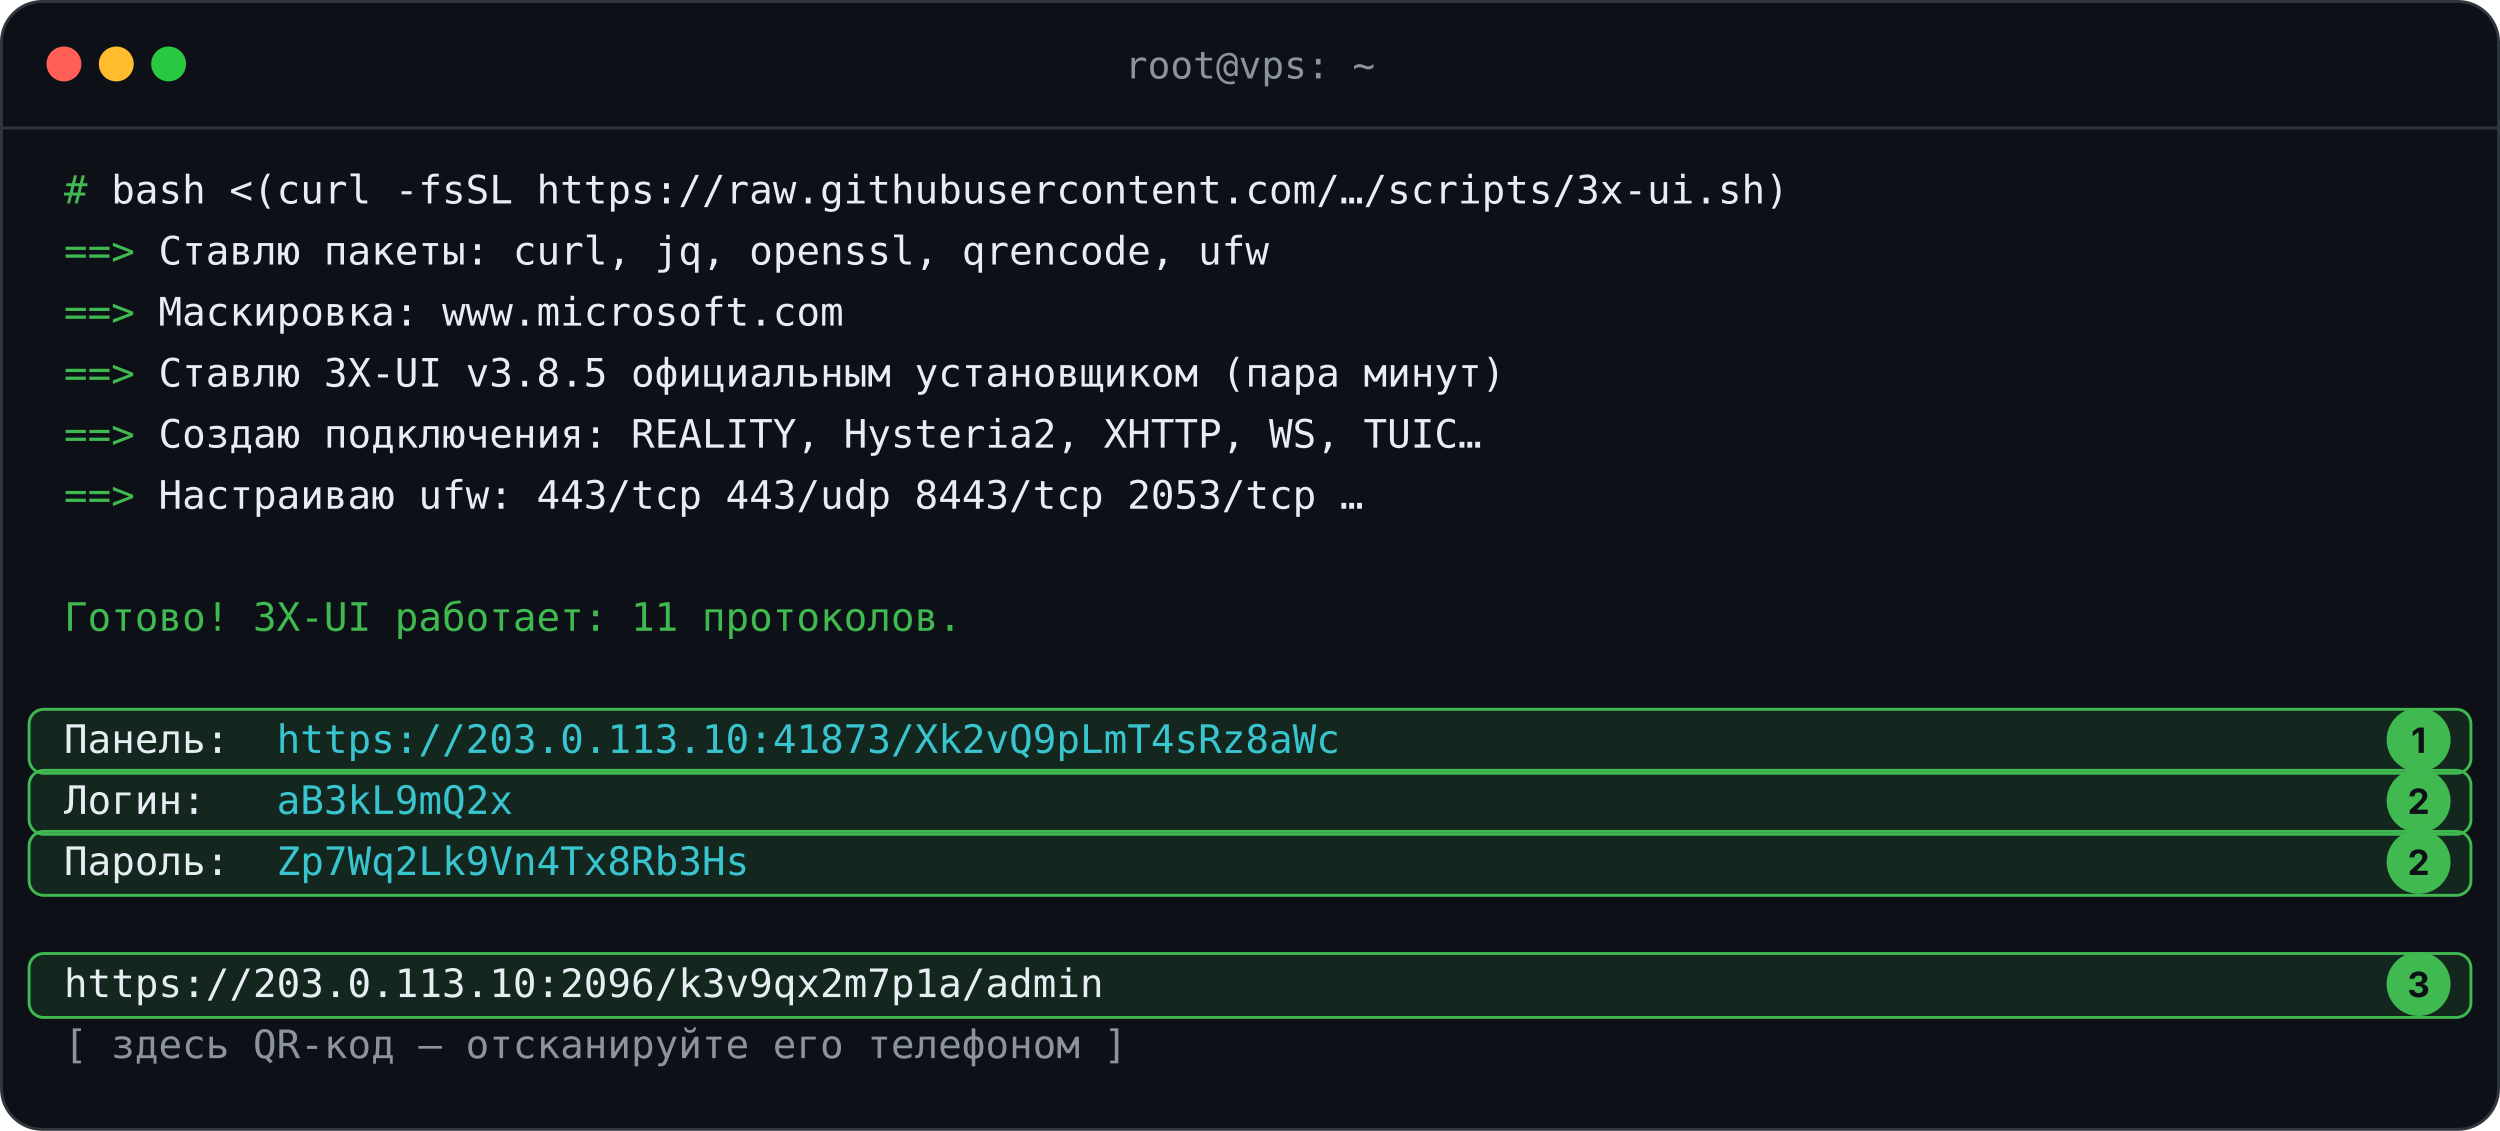
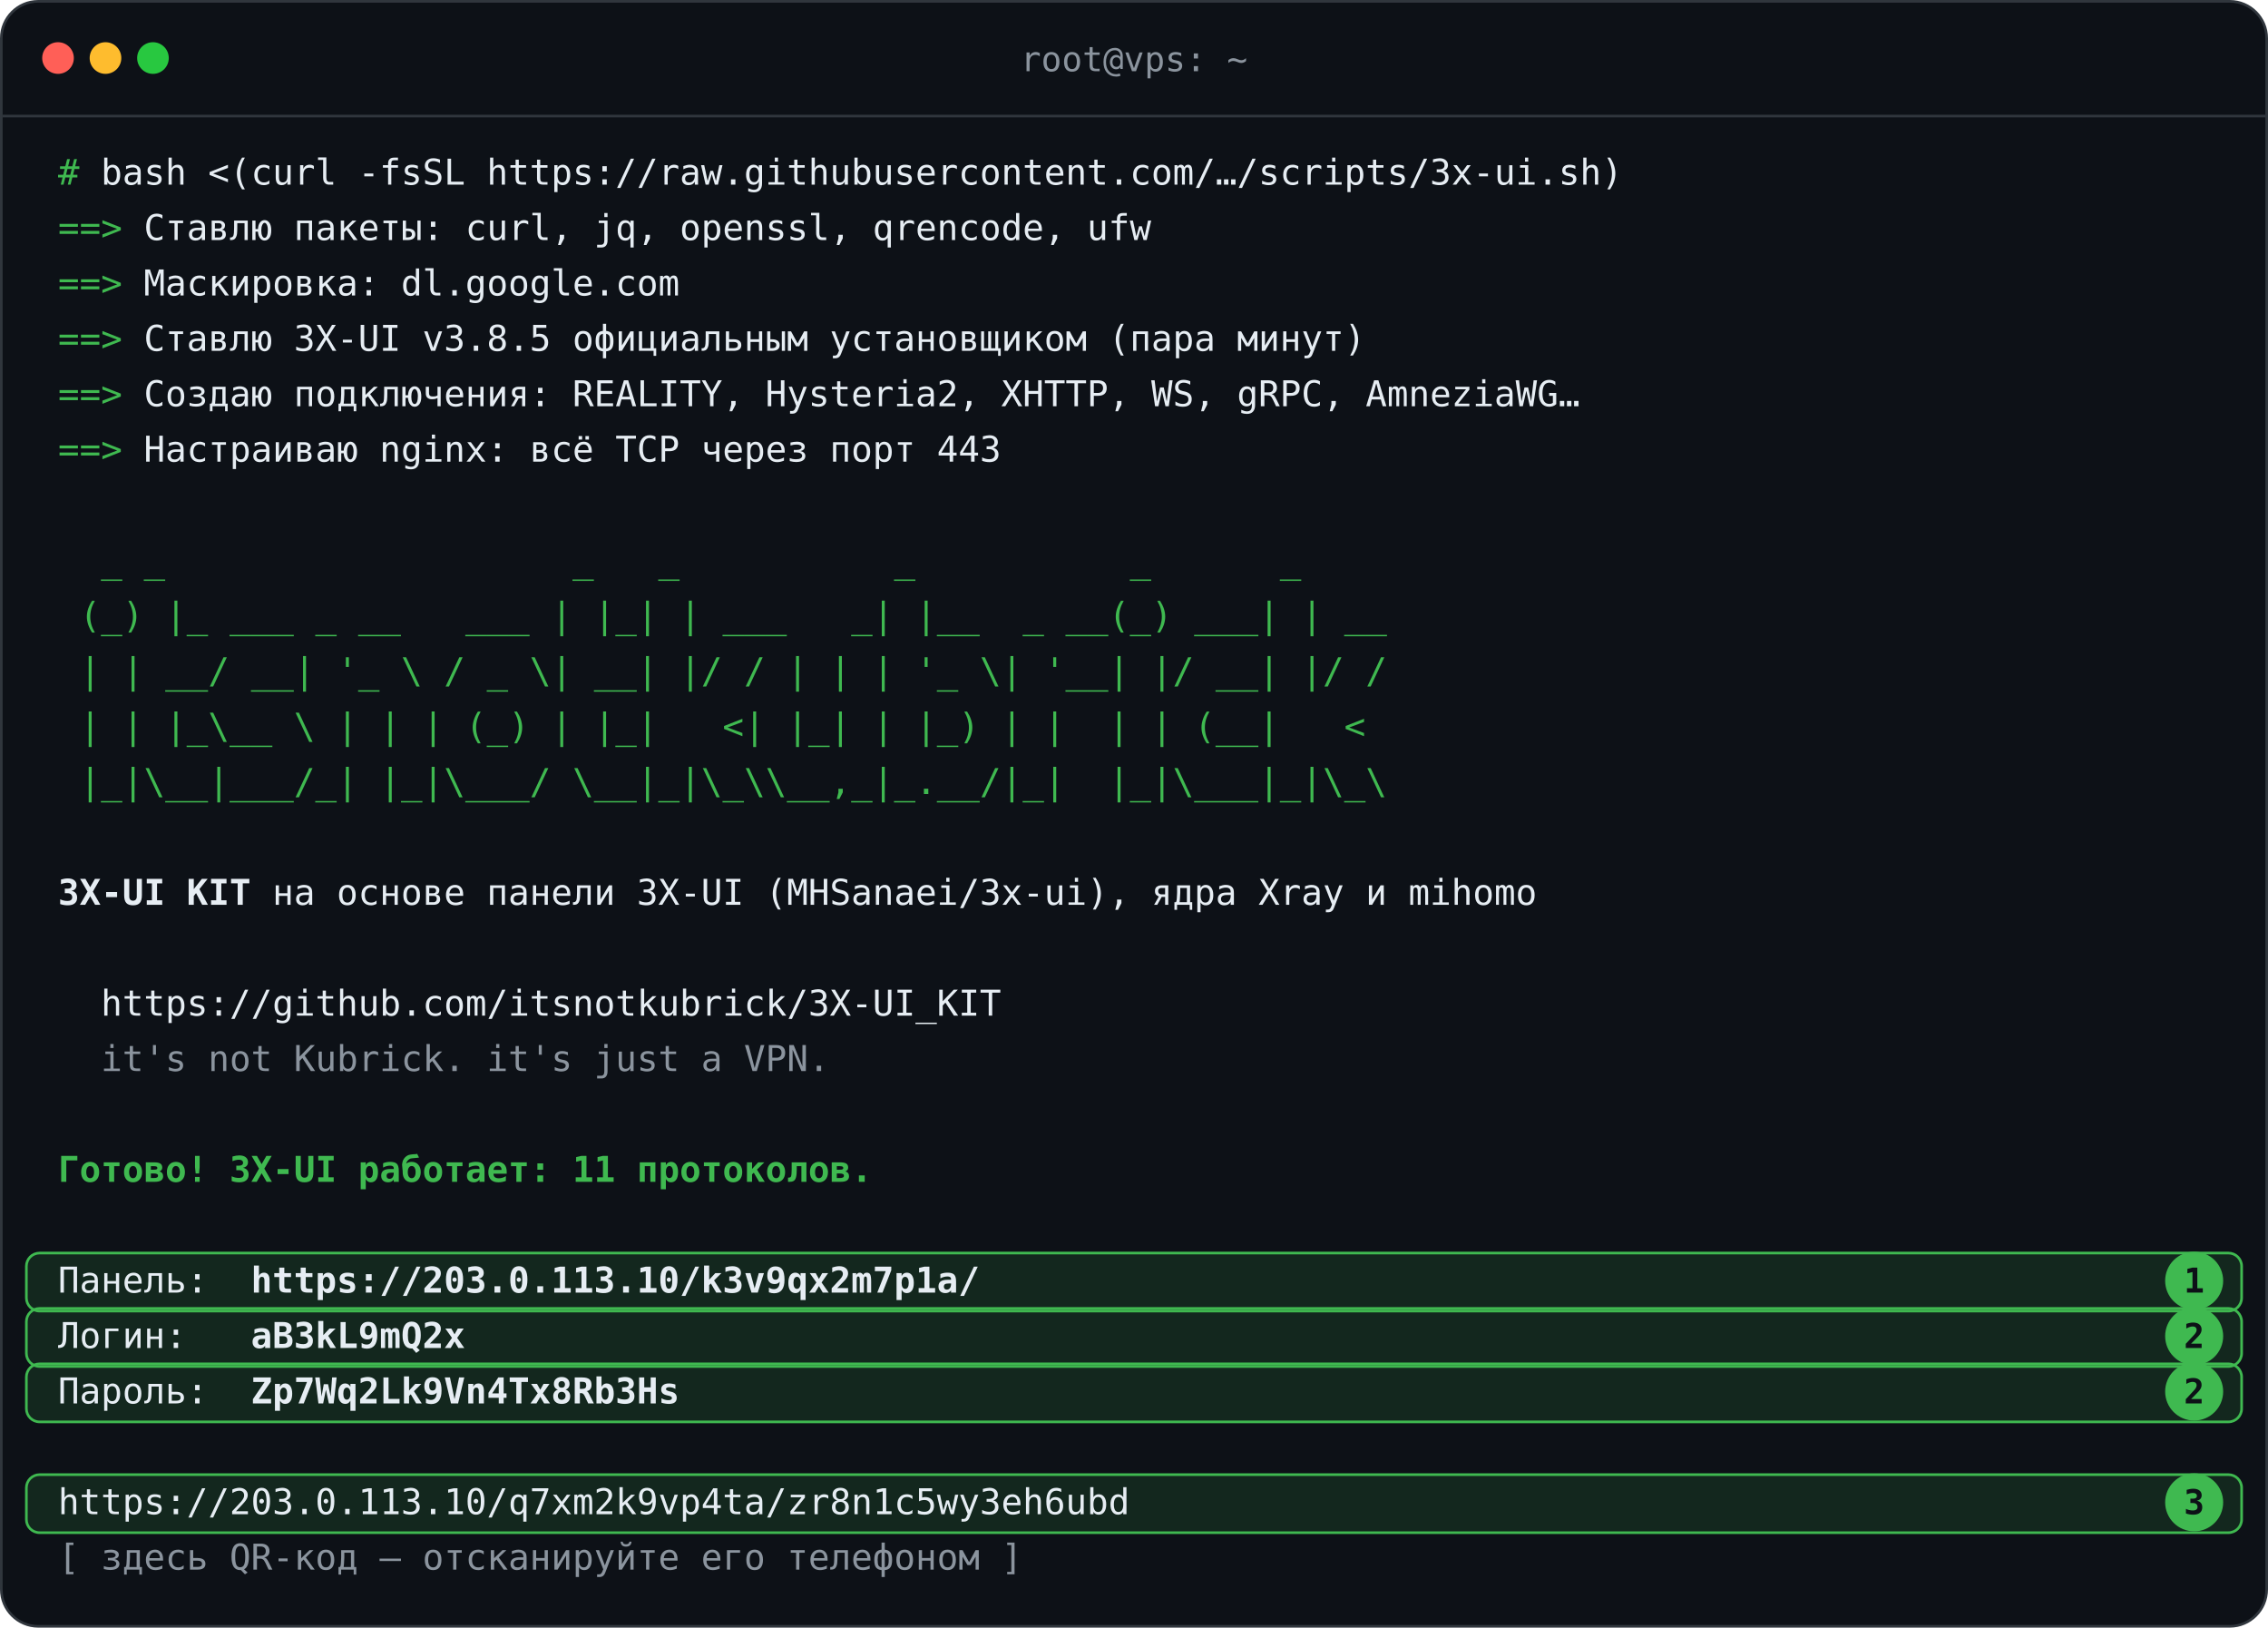
- <svg xmlns="http://www.w3.org/2000/svg" width="860" height="389" viewBox="0 0 860 389" role="img" aria-label="root@vps: ~">
-   <style>.s{font-family:Inter, -apple-system, 'Segoe UI', Roboto, 'Helvetica Neue', Arial, sans-serif}.m{font-family:'JetBrains Mono', ui-monospace, SFMono-Regular, Menlo, Consolas, monospace}</style>
-   <rect x="0.5" y="0.5" width="859" height="388" rx="14" fill="#0d1117" stroke="#30363d" stroke-width="1" />
+ <svg xmlns="http://www.w3.org/2000/svg" width="860" height="617" viewBox="0 0 860 617" role="img" aria-label="Конец установки 3X-UI KIT">
+   <style>.m{font-family:'JetBrains Mono', ui-monospace, SFMono-Regular, Menlo, Consolas, monospace}</style>
+   <rect x="0.5" y="0.5" width="859" height="616" rx="14" fill="#0d1117" stroke="#30363d" stroke-width="1" />
  <path d="M1 44 H859" stroke="#30363d" />
  <circle cx="22" cy="22" r="6" fill="#ff5f57" />
  <circle cx="40" cy="22" r="6" fill="#febc2e" />
  <circle cx="58" cy="22" r="6" fill="#28c840" />
  <text x="430.0" y="27" class="m" font-size="13" fill="#8b949e" font-weight="500" text-anchor="middle">root@vps: ~</text>
-   <text x="22" y="70" class="m" font-size="13.5" fill="#3fb950" xml:space="preserve"># </text>
-   <text x="38.26" y="70" class="m" font-size="13.5" fill="#e6edf3" xml:space="preserve">bash &lt;(curl -fsSL https://raw.githubusercontent.com/…/scripts/3x-ui.sh)</text>
-   <text x="22" y="91" class="m" font-size="13.5" fill="#3fb950" xml:space="preserve">==&gt; </text>
-   <text x="54.52" y="91" class="m" font-size="13.5" fill="#e6edf3" xml:space="preserve">Ставлю пакеты: curl, jq, openssl, qrencode, ufw</text>
-   <text x="22" y="112" class="m" font-size="13.5" fill="#3fb950" xml:space="preserve">==&gt; </text>
-   <text x="54.52" y="112" class="m" font-size="13.5" fill="#e6edf3" xml:space="preserve">Маскировка: www.microsoft.com</text>
-   <text x="22" y="133" class="m" font-size="13.5" fill="#3fb950" xml:space="preserve">==&gt; </text>
-   <text x="54.52" y="133" class="m" font-size="13.5" fill="#e6edf3" xml:space="preserve">Ставлю 3X-UI v3.8.5 официальным установщиком (пара минут)</text>
-   <text x="22" y="154" class="m" font-size="13.5" fill="#3fb950" xml:space="preserve">==&gt; </text>
-   <text x="54.52" y="154" class="m" font-size="13.5" fill="#e6edf3" xml:space="preserve">Создаю подключения: REALITY, Hysteria2, XHTTP, WS, TUIC…</text>
-   <text x="22" y="175" class="m" font-size="13.5" fill="#3fb950" xml:space="preserve">==&gt; </text>
-   <text x="54.52" y="175" class="m" font-size="13.5" fill="#e6edf3" xml:space="preserve">Настраиваю ufw: 443/tcp 443/udp 8443/tcp 2053/tcp …</text>
-   <text x="22" y="196" class="m" font-size="13.5" fill="#e6edf3" xml:space="preserve" />
-   <text x="22" y="217" class="m" font-size="13.5" fill="#3fb950" xml:space="preserve">Готово! 3X-UI работает: 11 протоколов.</text>
-   <text x="22" y="238" class="m" font-size="13.5" fill="#e6edf3" xml:space="preserve" />
-   <rect x="10" y="244" width="840" height="22" rx="5" fill="#3fb95022" stroke="#3fb950" stroke-width="1" />
-   <circle cx="832" cy="254.5" r="11" fill="#3fb950" />
-   <text x="832" y="259.0" class="s" font-size="12" fill="#0d1117" font-weight="700" text-anchor="middle">1</text>
-   <text x="22" y="259" class="m" font-size="13.5" fill="#e6edf3" xml:space="preserve">Панель:  </text>
-   <text x="95.17" y="259" class="m" font-size="13.5" fill="#39c5cf" xml:space="preserve">https://203.0.113.10:41873/Xk2vQ9pLmT4sRz8aWc</text>
-   <rect x="10" y="265" width="840" height="22" rx="5" fill="#3fb95022" stroke="#3fb950" stroke-width="1" />
-   <circle cx="832" cy="275.5" r="11" fill="#3fb950" />
-   <text x="832" y="280.0" class="s" font-size="12" fill="#0d1117" font-weight="700" text-anchor="middle">2</text>
-   <text x="22" y="280" class="m" font-size="13.5" fill="#e6edf3" xml:space="preserve">Логин:   </text>
-   <text x="95.17" y="280" class="m" font-size="13.5" fill="#39c5cf" xml:space="preserve">aB3kL9mQ2x</text>
-   <rect x="10" y="286" width="840" height="22" rx="5" fill="#3fb95022" stroke="#3fb950" stroke-width="1" />
-   <circle cx="832" cy="296.5" r="11" fill="#3fb950" />
-   <text x="832" y="301.0" class="s" font-size="12" fill="#0d1117" font-weight="700" text-anchor="middle">2</text>
-   <text x="22" y="301" class="m" font-size="13.5" fill="#e6edf3" xml:space="preserve">Пароль:  </text>
-   <text x="95.17" y="301" class="m" font-size="13.5" fill="#39c5cf" xml:space="preserve">Zp7Wq2Lk9Vn4Tx8Rb3Hs</text>
-   <text x="22" y="322" class="m" font-size="13.5" fill="#e6edf3" xml:space="preserve" />
-   <rect x="10" y="328" width="840" height="22" rx="5" fill="#3fb95022" stroke="#3fb950" stroke-width="1" />
-   <circle cx="832" cy="338.5" r="11" fill="#3fb950" />
-   <text x="832" y="343.0" class="s" font-size="12" fill="#0d1117" font-weight="700" text-anchor="middle">3</text>
-   <text x="22" y="343" class="m" font-size="13.5" fill="#e6edf3" xml:space="preserve">https://203.0.113.10:2096/k3v9qx2m7p1a/admin</text>
-   <text x="22" y="364" class="m" font-size="13.5" fill="#8b949e" xml:space="preserve">[ здесь QR-код — отсканируйте его телефоном ]</text>
+   <text x="22.00" y="70" class="m" font-size="13.5" fill="#3fb950" xml:space="preserve" textLength="16.25" lengthAdjust="spacingAndGlyphs"># </text>
+   <text x="38.25" y="70" class="m" font-size="13.5" fill="#e6edf3" xml:space="preserve" textLength="577.02" lengthAdjust="spacingAndGlyphs">bash &lt;(curl -fsSL https://raw.githubusercontent.com/…/scripts/3x-ui.sh)</text>
+   <text x="22.00" y="91" class="m" font-size="13.5" fill="#3fb950" xml:space="preserve" textLength="32.51" lengthAdjust="spacingAndGlyphs">==&gt; </text>
+   <text x="54.51" y="91" class="m" font-size="13.5" fill="#e6edf3" xml:space="preserve" textLength="381.97" lengthAdjust="spacingAndGlyphs">Ставлю пакеты: curl, jq, openssl, qrencode, ufw</text>
+   <text x="22.00" y="112" class="m" font-size="13.5" fill="#3fb950" xml:space="preserve" textLength="32.51" lengthAdjust="spacingAndGlyphs">==&gt; </text>
+   <text x="54.51" y="112" class="m" font-size="13.5" fill="#e6edf3" xml:space="preserve" textLength="203.17" lengthAdjust="spacingAndGlyphs">Маскировка: dl.google.com</text>
+   <text x="22.00" y="133" class="m" font-size="13.5" fill="#3fb950" xml:space="preserve" textLength="32.51" lengthAdjust="spacingAndGlyphs">==&gt; </text>
+   <text x="54.51" y="133" class="m" font-size="13.5" fill="#e6edf3" xml:space="preserve" textLength="463.24" lengthAdjust="spacingAndGlyphs">Ставлю 3X-UI v3.8.5 официальным установщиком (пара минут)</text>
+   <text x="22.00" y="154" class="m" font-size="13.5" fill="#3fb950" xml:space="preserve" textLength="32.51" lengthAdjust="spacingAndGlyphs">==&gt; </text>
+   <text x="54.51" y="154" class="m" font-size="13.5" fill="#e6edf3" xml:space="preserve" textLength="544.51" lengthAdjust="spacingAndGlyphs">Создаю подключения: REALITY, Hysteria2, XHTTP, WS, gRPC, AmneziaWG…</text>
+   <text x="22.00" y="175" class="m" font-size="13.5" fill="#3fb950" xml:space="preserve" textLength="32.51" lengthAdjust="spacingAndGlyphs">==&gt; </text>
+   <text x="54.51" y="175" class="m" font-size="13.5" fill="#e6edf3" xml:space="preserve" textLength="325.08" lengthAdjust="spacingAndGlyphs">Настраиваю nginx: всё TCP через порт 443</text>
+   <text x="22.00" y="217" class="m" font-size="13.5" fill="#3fb950" xml:space="preserve" textLength="471.37" lengthAdjust="spacingAndGlyphs">  _ _                   _   _          _          _      _</text>
+   <text x="22.00" y="238" class="m" font-size="13.5" fill="#3fb950" xml:space="preserve" textLength="503.87" lengthAdjust="spacingAndGlyphs"> (_) |_ ___ _ __   ___ | |_| | ___   _| |__  _ __(_) ___| | __</text>
+   <text x="22.00" y="259" class="m" font-size="13.5" fill="#3fb950" xml:space="preserve" textLength="503.87" lengthAdjust="spacingAndGlyphs"> | | __/ __| '_ \ / _ \| __| |/ / | | | '_ \| '__| |/ __| |/ /</text>
+   <text x="22.00" y="280" class="m" font-size="13.5" fill="#3fb950" xml:space="preserve" textLength="495.75" lengthAdjust="spacingAndGlyphs"> | | |_\__ \ | | | (_) | |_|   &lt;| |_| | |_) | |  | | (__|   &lt;</text>
+   <text x="22.00" y="301" class="m" font-size="13.5" fill="#3fb950" xml:space="preserve" textLength="503.87" lengthAdjust="spacingAndGlyphs"> |_|\__|___/_| |_|\___/ \__|_|\_\\__,_|_.__/|_|  |_|\___|_|\_\</text>
+   <text x="22.00" y="343" class="m" font-size="13.5" fill="#e6edf3" font-weight="700" xml:space="preserve" textLength="73.14" lengthAdjust="spacingAndGlyphs">3X-UI KIT</text>
+   <text x="95.14" y="343" class="m" font-size="13.5" fill="#e6edf3" xml:space="preserve" textLength="487.62" lengthAdjust="spacingAndGlyphs"> на основе панели 3X-UI (MHSanaei/3x-ui), ядра Xray и mihomo</text>
+   <text x="22.00" y="385" class="m" font-size="13.5" fill="#e6edf3" xml:space="preserve" textLength="357.59" lengthAdjust="spacingAndGlyphs">  https://github.com/itsnotkubrick/3X-UI_KIT</text>
+   <text x="22.00" y="406" class="m" font-size="13.5" fill="#8b949e" xml:space="preserve" textLength="292.57" lengthAdjust="spacingAndGlyphs">  it's not Kubrick. it's just a VPN.</text>
+   <text x="22.00" y="448" class="m" font-size="13.5" fill="#3fb950" font-weight="700" xml:space="preserve" textLength="308.83" lengthAdjust="spacingAndGlyphs">Готово! 3X-UI работает: 11 протоколов.</text>
+   <rect x="10" y="475" width="840" height="22" rx="5" fill="#3fb95022" stroke="#3fb950" stroke-width="1" />
+   <circle cx="832" cy="485.5" r="11" fill="#3fb950" />
+   <text x="832" y="490" class="m" font-size="13" fill="#0d1117" font-weight="700" text-anchor="middle">1</text>
+   <text x="22.00" y="490" class="m" font-size="13.5" fill="#e6edf3" xml:space="preserve" textLength="73.14" lengthAdjust="spacingAndGlyphs">Панель:  </text>
+   <text x="95.14" y="490" class="m" font-size="13.5" fill="#e6edf3" font-weight="700" xml:space="preserve" textLength="276.32" lengthAdjust="spacingAndGlyphs">https://203.0.113.10/k3v9qx2m7p1a/</text>
+   <rect x="10" y="496" width="840" height="22" rx="5" fill="#3fb95022" stroke="#3fb950" stroke-width="1" />
+   <circle cx="832" cy="506.5" r="11" fill="#3fb950" />
+   <text x="832" y="511" class="m" font-size="13" fill="#0d1117" font-weight="700" text-anchor="middle">2</text>
+   <text x="22.00" y="511" class="m" font-size="13.5" fill="#e6edf3" xml:space="preserve" textLength="73.14" lengthAdjust="spacingAndGlyphs">Логин:   </text>
+   <text x="95.14" y="511" class="m" font-size="13.5" fill="#e6edf3" font-weight="700" xml:space="preserve" textLength="81.27" lengthAdjust="spacingAndGlyphs">aB3kL9mQ2x</text>
+   <rect x="10" y="517" width="840" height="22" rx="5" fill="#3fb95022" stroke="#3fb950" stroke-width="1" />
+   <circle cx="832" cy="527.5" r="11" fill="#3fb950" />
+   <text x="832" y="532" class="m" font-size="13" fill="#0d1117" font-weight="700" text-anchor="middle">2</text>
+   <text x="22.00" y="532" class="m" font-size="13.5" fill="#e6edf3" xml:space="preserve" textLength="73.14" lengthAdjust="spacingAndGlyphs">Пароль:  </text>
+   <text x="95.14" y="532" class="m" font-size="13.5" fill="#e6edf3" font-weight="700" xml:space="preserve" textLength="162.54" lengthAdjust="spacingAndGlyphs">Zp7Wq2Lk9Vn4Tx8Rb3Hs</text>
+   <rect x="10" y="559" width="840" height="22" rx="5" fill="#3fb95022" stroke="#3fb950" stroke-width="1" />
+   <circle cx="832" cy="569.5" r="11" fill="#3fb950" />
+   <text x="832" y="574" class="m" font-size="13" fill="#0d1117" font-weight="700" text-anchor="middle">3</text>
+   <text x="22.00" y="574" class="m" font-size="13.5" fill="#e6edf3" xml:space="preserve" textLength="406.35" lengthAdjust="spacingAndGlyphs">https://203.0.113.10/q7xm2k9vp4ta/zr8n1c5wy3eh6ubd</text>
+   <text x="22.00" y="595" class="m" font-size="13.5" fill="#8b949e" xml:space="preserve" textLength="365.71" lengthAdjust="spacingAndGlyphs">[ здесь QR-код — отсканируйте его телефоном ]</text>
</svg>
